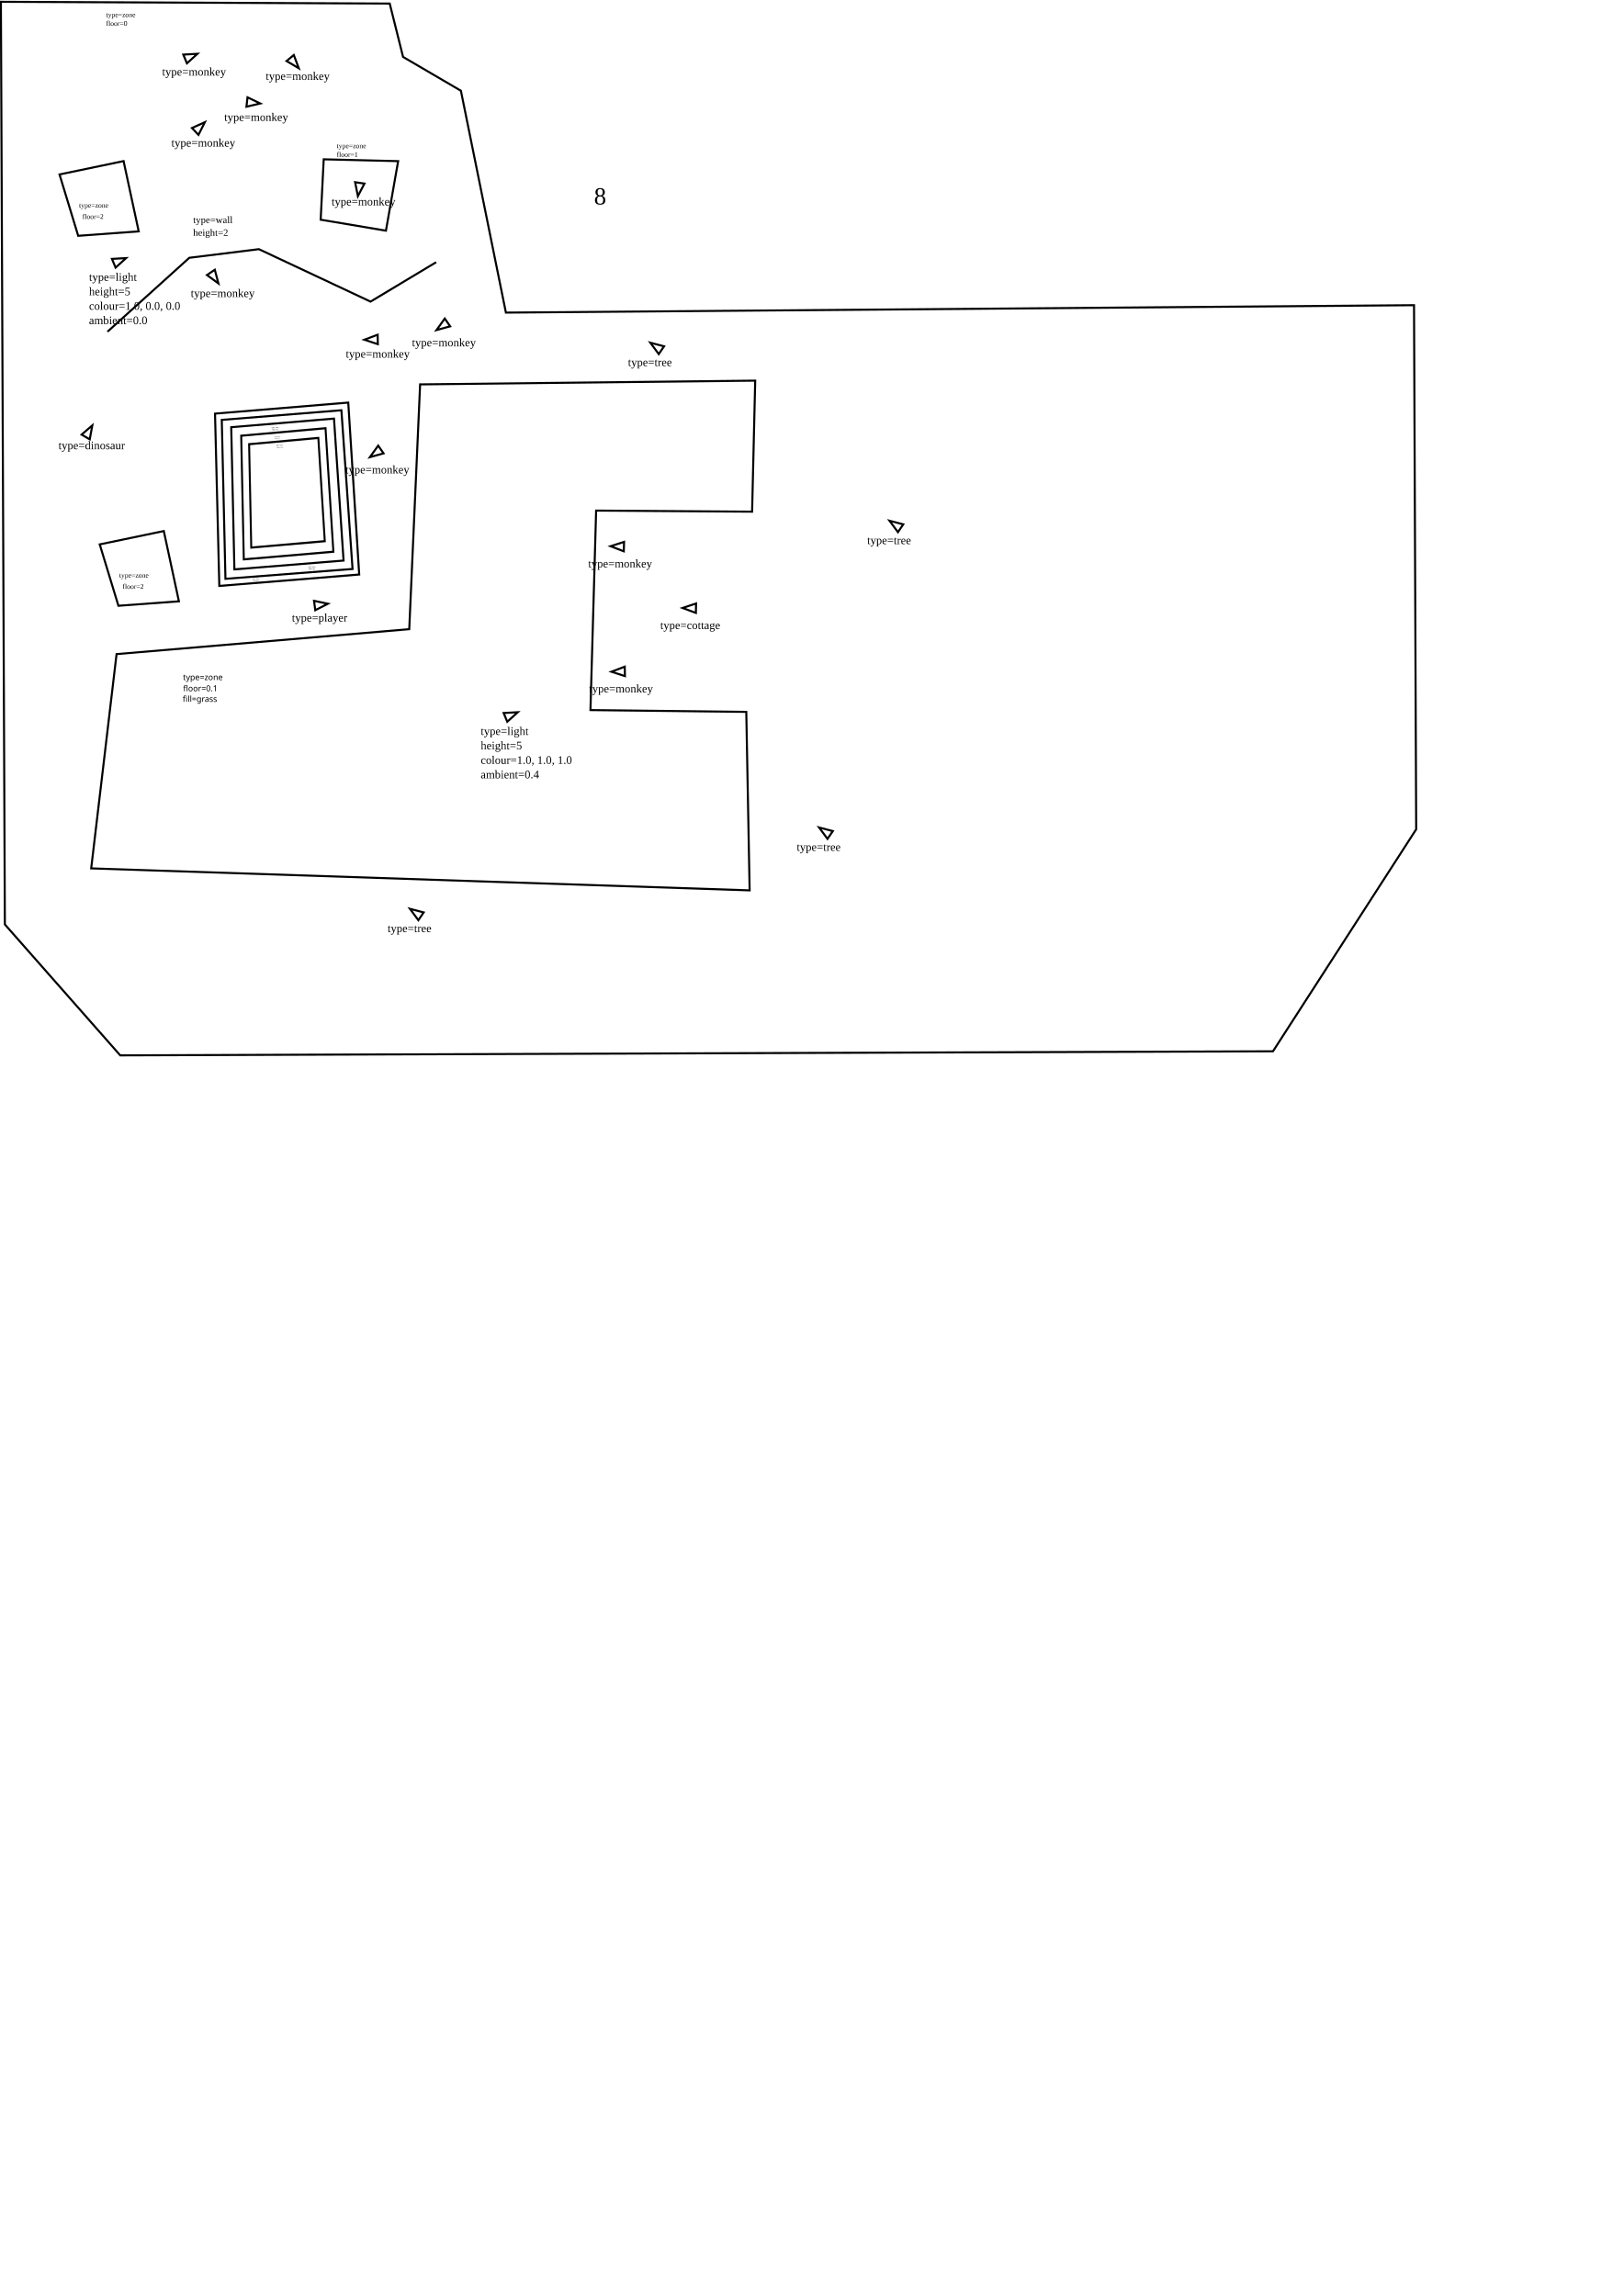
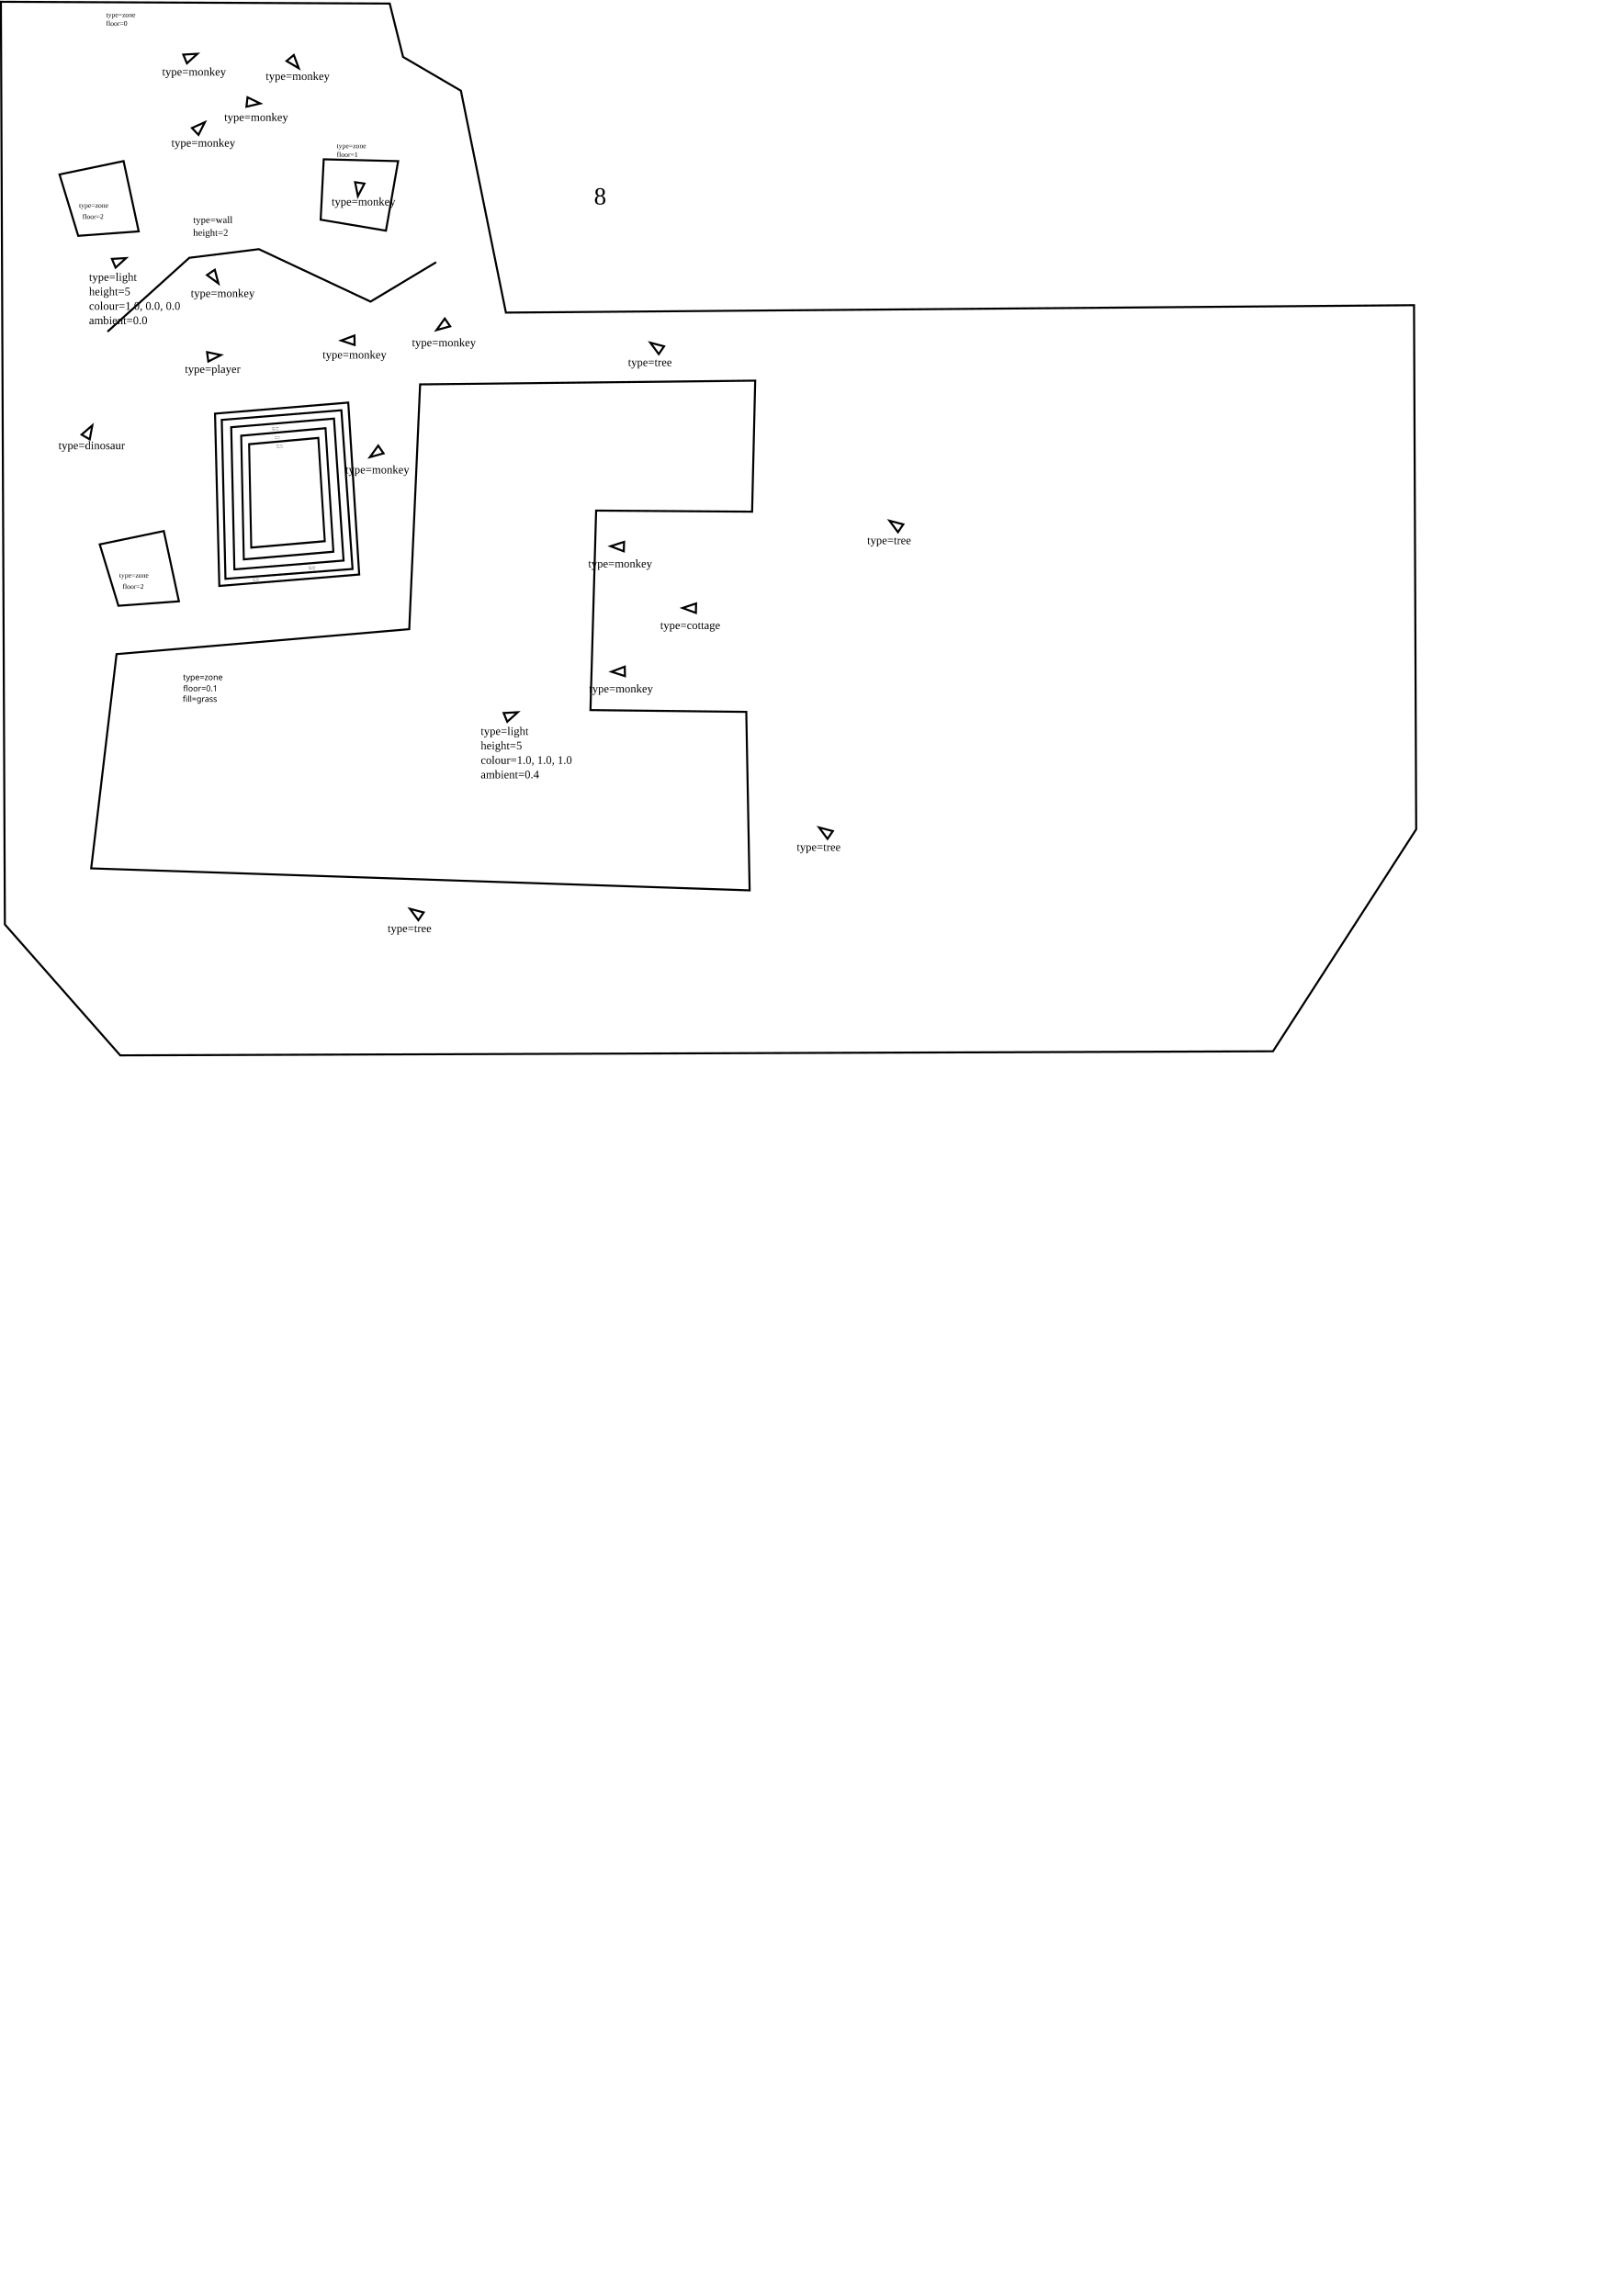
<svg xmlns="http://www.w3.org/2000/svg" width="210mm" height="297mm" viewBox="0 0 210 297" version="1.1" id="svg1">
  <defs id="defs1">
    <rect x="357.962" y="869.614" width="268.471" height="112.836" id="rect1" />
  </defs>
  <g id="layer1">
    <text xml:space="preserve" transform="matrix(0.2645833,0,0,0.2645833,-17.88486,-206.5387)" id="text1" style="text-align:start;writing-mode:lr-tb;direction:ltr;white-space:pre;shape-inside:url(#rect1);display:inline;fill:#000000">
-       <tspan x="357.961" y="880.561" id="tspan1">8</tspan>
+       <tspan x="357.961" y="880.561" id="tspan3">8</tspan>
    </text>
    <g id="g5">
      <text xml:space="preserve" style="font-size:0.909px;text-align:start;writing-mode:lr-tb;direction:ltr;text-anchor:start;fill:#000000;fill-opacity:1;stroke:none;stroke-width:0.076;stroke-opacity:1" x="13.721" y="2.202" id="text2">
        <tspan id="tspan2" style="fill:#000000;fill-opacity:1;stroke:none;stroke-width:0.076" x="13.721" y="2.202">type=zone</tspan>
      </text>
      <text xml:space="preserve" style="font-size:0.909px;text-align:start;writing-mode:lr-tb;direction:ltr;text-anchor:start;fill:#000000;fill-opacity:1;stroke:none;stroke-width:0.076;stroke-opacity:1" x="13.728" y="3.33" id="text2-7">
        <tspan id="tspan2-2" style="fill:#000000;fill-opacity:1;stroke:none;stroke-width:0.076" x="13.728" y="3.33">floor=0</tspan>
      </text>
      <g id="g4-5" transform="translate(-1.019873,-7.344743)">
        <path style="fill:none;fill-opacity:1;stroke:#000000;stroke-width:0.265;stroke-opacity:1" d="m 25.848,23.903 0.841,0.885 0.83,-1.639 z" id="path2-1" />
        <text xml:space="preserve" style="font-size:1.501px;text-align:start;writing-mode:lr-tb;direction:ltr;text-anchor:start;fill:#000000;fill-opacity:1;stroke:none;stroke-width:0.125;stroke-opacity:1" x="23.18" y="26.307" id="text3-3">
          <tspan id="tspan3-9" style="fill:#000000;fill-opacity:1;stroke:none;stroke-width:0.125" x="23.18" y="26.307">type=monkey</tspan>
        </text>
      </g>
      <g id="g4-5-8" transform="translate(-2.212866,-16.53182)">
        <path style="fill:none;fill-opacity:1;stroke:#000000;stroke-width:0.265;stroke-opacity:1" d="m 25.92,23.595 0.468,1.128 1.362,-1.232 z" id="path2-1-7" />
        <text xml:space="preserve" style="font-size:1.501px;text-align:start;writing-mode:lr-tb;direction:ltr;text-anchor:start;fill:#000000;fill-opacity:1;stroke:none;stroke-width:0.125;stroke-opacity:1" x="23.18" y="26.307" id="text3-3-1">
          <tspan id="tspan3-9-5" style="fill:#000000;fill-opacity:1;stroke:none;stroke-width:0.125" x="23.18" y="26.307">type=monkey</tspan>
        </text>
      </g>
      <g id="g4-5-8-2" transform="translate(31.58906,68.63706)">
        <path style="fill:none;fill-opacity:1;stroke:#000000;stroke-width:0.265;stroke-opacity:1" d="m 33.55,23.595 0.468,1.128 1.362,-1.232 z" id="path2-1-7-3" />
        <text xml:space="preserve" style="font-size:1.501px;text-align:start;writing-mode:lr-tb;direction:ltr;text-anchor:start;fill:#000000;fill-opacity:1;stroke:none;stroke-width:0.125;stroke-opacity:1" x="30.582" y="26.427" id="text3-3-1-7">
          <tspan id="tspan3-9-5-5" style="fill:#000000;fill-opacity:1;stroke:none;stroke-width:0.125" x="30.582" y="26.427">type=light</tspan>
        </text>
        <text xml:space="preserve" style="font-size:1.501px;text-align:start;writing-mode:lr-tb;direction:ltr;text-anchor:start;fill:#000000;fill-opacity:1;stroke:none;stroke-width:0.125;stroke-opacity:1" x="30.582" y="28.298" id="text3-3-1-7-9">
          <tspan id="tspan3-9-5-5-2" style="fill:#000000;fill-opacity:1;stroke:none;stroke-width:0.125" x="30.582" y="28.298">height=5</tspan>
        </text>
        <text xml:space="preserve" style="font-size:1.501px;text-align:start;writing-mode:lr-tb;direction:ltr;text-anchor:start;fill:#000000;fill-opacity:1;stroke:none;stroke-width:0.125;stroke-opacity:1" x="30.582" y="30.169" id="text3-3-1-7-2">
          <tspan id="tspan3-9-5-5-8" style="fill:#000000;fill-opacity:1;stroke:none;stroke-width:0.125" x="30.582" y="30.169">colour=1.0, 1.0, 1.0</tspan>
        </text>
        <text xml:space="preserve" style="font-size:1.501px;text-align:start;writing-mode:lr-tb;direction:ltr;text-anchor:start;fill:#000000;fill-opacity:1;stroke:none;stroke-width:0.125;stroke-opacity:1" x="30.582" y="32.04" id="text3-3-1-7-97">
          <tspan id="tspan3-9-5-5-3" style="fill:#000000;fill-opacity:1;stroke:none;stroke-width:0.125" x="30.582" y="32.04">ambient=0.4</tspan>
        </text>
      </g>
      <g id="g4-5-8-2-6" transform="translate(-19.07064,9.894325)">
        <path style="fill:none;fill-opacity:1;stroke:#000000;stroke-width:0.265;stroke-opacity:1" d="m 33.55,23.595 0.468,1.128 1.362,-1.232 z" id="path2-1-7-3-1" />
        <text xml:space="preserve" style="font-size:1.501px;text-align:start;writing-mode:lr-tb;direction:ltr;text-anchor:start;fill:#000000;fill-opacity:1;stroke:none;stroke-width:0.125;stroke-opacity:1" x="30.582" y="26.427" id="text3-3-1-7-29">
          <tspan id="tspan3-9-5-5-31" style="fill:#000000;fill-opacity:1;stroke:none;stroke-width:0.125" x="30.582" y="26.427">type=light</tspan>
        </text>
        <text xml:space="preserve" style="font-size:1.501px;text-align:start;writing-mode:lr-tb;direction:ltr;text-anchor:start;fill:#000000;fill-opacity:1;stroke:none;stroke-width:0.125;stroke-opacity:1" x="30.582" y="28.298" id="text3-3-1-7-9-9">
          <tspan id="tspan3-9-5-5-2-4" style="fill:#000000;fill-opacity:1;stroke:none;stroke-width:0.125" x="30.582" y="28.298">height=5</tspan>
        </text>
        <text xml:space="preserve" style="font-size:1.501px;text-align:start;writing-mode:lr-tb;direction:ltr;text-anchor:start;fill:#000000;fill-opacity:1;stroke:none;stroke-width:0.125;stroke-opacity:1" x="30.582" y="30.169" id="text3-3-1-7-2-7">
          <tspan id="tspan3-9-5-5-8-8" style="fill:#000000;fill-opacity:1;stroke:none;stroke-width:0.125" x="30.582" y="30.169">colour=1.0, 0.0, 0.0</tspan>
        </text>
        <text xml:space="preserve" style="font-size:1.501px;text-align:start;writing-mode:lr-tb;direction:ltr;text-anchor:start;fill:#000000;fill-opacity:1;stroke:none;stroke-width:0.125;stroke-opacity:1" x="30.582" y="32.04" id="text3-3-1-7-97-4">
          <tspan id="tspan3-9-5-5-3-5" style="fill:#000000;fill-opacity:1;stroke:none;stroke-width:0.125" x="30.582" y="32.04">ambient=0.0</tspan>
        </text>
      </g>
      <g id="g4-5-8-6" transform="translate(5.822039,-10.66291)">
        <path style="fill:none;fill-opacity:1;stroke:#000000;stroke-width:0.265;stroke-opacity:1" d="m 26.189,23.254 -0.137,1.213 1.789,-0.418 z" id="path2-1-7-7" />
        <text xml:space="preserve" style="font-size:1.501px;text-align:start;writing-mode:lr-tb;direction:ltr;text-anchor:start;fill:#000000;fill-opacity:1;stroke:none;stroke-width:0.125;stroke-opacity:1" x="23.18" y="26.307" id="text3-3-1-9">
          <tspan id="tspan3-9-5-4" style="fill:#000000;fill-opacity:1;stroke:none;stroke-width:0.125" x="23.18" y="26.307">type=monkey</tspan>
        </text>
      </g>
-       <g id="g4-5-3" transform="translate(21.5403,19.95838)">
+       <g id="g4-5-3" transform="translate(18.53776,20.06561)">
        <path style="fill:none;fill-opacity:1;stroke:#000000;stroke-width:0.265;stroke-opacity:1" d="m 27.325,24.562 -0.021,-1.221 -1.72,0.646 z" id="path2-1-6" />
        <text xml:space="preserve" style="font-size:1.501px;text-align:start;writing-mode:lr-tb;direction:ltr;text-anchor:start;fill:#000000;fill-opacity:1;stroke:none;stroke-width:0.125;stroke-opacity:1" x="23.18" y="26.307" id="text3-3-7">
          <tspan id="tspan3-9-53" style="fill:#000000;fill-opacity:1;stroke:none;stroke-width:0.125" x="23.18" y="26.307">type=monkey</tspan>
        </text>
      </g>
      <g id="g4-5-3-1" transform="translate(1.489317,12.11764)">
        <path style="fill:none;fill-opacity:1;stroke:#000000;stroke-width:0.265;stroke-opacity:1" d="m 26.291,22.776 -1.011,0.684 1.48,1.088 z" id="path2-1-6-2" />
        <text xml:space="preserve" style="font-size:1.501px;text-align:start;writing-mode:lr-tb;direction:ltr;text-anchor:start;fill:#000000;fill-opacity:1;stroke:none;stroke-width:0.125;stroke-opacity:1" x="23.18" y="26.307" id="text3-3-7-7">
          <tspan id="tspan3-9-53-0" style="fill:#000000;fill-opacity:1;stroke:none;stroke-width:0.125" x="23.18" y="26.307">type=monkey</tspan>
        </text>
      </g>
      <g id="g4-5-8-6-5" transform="translate(30.1,18.4964)">
        <path style="fill:none;fill-opacity:1;stroke:#000000;stroke-width:0.265;stroke-opacity:1" d="m 28.119,23.714 -0.695,-1.004 -1.072,1.492 z" id="path2-1-7-7-6" />
        <text xml:space="preserve" style="font-size:1.501px;text-align:start;writing-mode:lr-tb;direction:ltr;text-anchor:start;fill:#000000;fill-opacity:1;stroke:none;stroke-width:0.125;stroke-opacity:1" x="23.18" y="26.307" id="text3-3-1-9-2">
          <tspan id="tspan3-9-5-4-9" style="fill:#000000;fill-opacity:1;stroke:none;stroke-width:0.125" x="23.18" y="26.307">type=monkey</tspan>
        </text>
      </g>
      <g id="g4-5-8-6-5-3" transform="translate(21.48873,34.93369)">
        <path style="fill:none;fill-opacity:1;stroke:#000000;stroke-width:0.265;stroke-opacity:1" d="m 28.119,23.714 -0.695,-1.004 -1.072,1.492 z" id="path2-1-7-7-6-8" />
        <text xml:space="preserve" style="font-size:1.501px;text-align:start;writing-mode:lr-tb;direction:ltr;text-anchor:start;fill:#000000;fill-opacity:1;stroke:none;stroke-width:0.125;stroke-opacity:1" x="23.18" y="26.307" id="text3-3-1-9-2-48">
          <tspan id="tspan3-9-5-4-9-0" style="fill:#000000;fill-opacity:1;stroke:none;stroke-width:0.125" x="23.18" y="26.307">type=monkey</tspan>
        </text>
      </g>
      <g id="g4-5-8-6-5-32" transform="translate(52.89492,47.09292)">
        <path style="fill:none;fill-opacity:1;stroke:#000000;stroke-width:0.265;stroke-opacity:1" d="m 27.782,24.221 0.037,-1.22 -1.748,0.564 z" id="path2-1-7-7-6-6" />
        <text xml:space="preserve" style="font-size:1.501px;text-align:start;writing-mode:lr-tb;direction:ltr;text-anchor:start;fill:#000000;fill-opacity:1;stroke:none;stroke-width:0.125;stroke-opacity:1" x="23.18" y="26.307" id="text3-3-1-9-2-94">
          <tspan id="tspan3-9-5-4-9-1" style="fill:#000000;fill-opacity:1;stroke:none;stroke-width:0.125" x="23.18" y="26.307">type=monkey</tspan>
        </text>
      </g>
      <g id="g4-5-8-6-5-8" transform="translate(53.00565,63.26971)">
        <path style="fill:none;fill-opacity:1;stroke:#000000;stroke-width:0.265;stroke-opacity:1" d="M 27.821,24.189 27.794,22.968 26.078,23.622 Z" id="path2-1-7-7-6-38" />
        <text xml:space="preserve" style="font-size:1.501px;text-align:start;writing-mode:lr-tb;direction:ltr;text-anchor:start;fill:#000000;fill-opacity:1;stroke:none;stroke-width:0.125;stroke-opacity:1" x="23.18" y="26.307" id="text3-3-1-9-2-1">
          <tspan id="tspan3-9-5-4-9-5" style="fill:#000000;fill-opacity:1;stroke:none;stroke-width:0.125" x="23.18" y="26.307">type=monkey</tspan>
        </text>
      </g>
      <g id="g4-5-8-6-5-2" transform="translate(62.2115,55.06791)">
        <path style="fill:none;fill-opacity:1;stroke:#000000;stroke-width:0.265;stroke-opacity:1" d="m 27.79,24.214 0.023,-1.22 -1.742,0.584 z" id="path2-1-7-7-6-3" />
        <text xml:space="preserve" style="font-size:1.501px;text-align:start;writing-mode:lr-tb;direction:ltr;text-anchor:start;fill:#000000;fill-opacity:1;stroke:none;stroke-width:0.125;stroke-opacity:1" x="23.18" y="26.307" id="text3-3-1-9-2-9">
          <tspan id="tspan3-9-5-4-9-97" style="fill:#000000;fill-opacity:1;stroke:none;stroke-width:0.125" x="23.18" y="26.307">type=cottage</tspan>
        </text>
      </g>
      <g id="g4-5-8-6-2" transform="translate(11.18701,-15.96969)">
        <path style="fill:none;fill-opacity:1;stroke:#000000;stroke-width:0.265;stroke-opacity:1" d="m 26.812,23.083 -0.937,0.782 1.582,0.934 z" id="path2-1-7-7-0" />
        <text xml:space="preserve" style="font-size:1.501px;text-align:start;writing-mode:lr-tb;direction:ltr;text-anchor:start;fill:#000000;fill-opacity:1;stroke:none;stroke-width:0.125;stroke-opacity:1" x="23.18" y="26.307" id="text3-3-1-9-4">
          <tspan id="tspan3-9-5-4-4" style="fill:#000000;fill-opacity:1;stroke:none;stroke-width:0.125" x="23.18" y="26.307">type=monkey</tspan>
        </text>
      </g>
-       <g id="g4-7-6" transform="translate(14.5681,54.0918)">
+       <g id="g4-7-6" transform="translate(0.7349449,21.92168)">
        <path style="fill:none;fill-opacity:1;stroke:#000000;stroke-width:0.265;stroke-opacity:1" d="m 26.047,23.631 0.16,1.21 1.635,-0.837 z" id="path2-55-7" />
        <text xml:space="preserve" style="font-size:1.501px;text-align:start;writing-mode:lr-tb;direction:ltr;text-anchor:start;fill:#000000;fill-opacity:1;stroke:none;stroke-width:0.125;stroke-opacity:1" x="23.18" y="26.307" id="text3-4-8">
          <tspan id="tspan3-1-4" style="fill:#000000;fill-opacity:1;stroke:none;stroke-width:0.125" x="23.18" y="26.307">type=player</tspan>
        </text>
      </g>
      <g id="g6" transform="translate(11.96265,8.297953)">
        <text xml:space="preserve" style="font-size:0.909px;text-align:start;writing-mode:lr-tb;direction:ltr;text-anchor:start;fill:#000000;fill-opacity:1;stroke:none;stroke-width:0.076;stroke-opacity:1" x="31.588" y="10.856" id="text2-8">
          <tspan id="tspan2-20" style="fill:#000000;fill-opacity:1;stroke:none;stroke-width:0.076" x="31.588" y="10.856">type=zone</tspan>
        </text>
        <text xml:space="preserve" style="font-size:0.909px;text-align:start;writing-mode:lr-tb;direction:ltr;text-anchor:start;fill:#000000;fill-opacity:1;stroke:none;stroke-width:0.076;stroke-opacity:1" x="31.595" y="11.984" id="text2-7-7">
          <tspan id="tspan2-2-4" style="fill:#000000;fill-opacity:1;stroke:none;stroke-width:0.076" x="31.595" y="11.984">floor=1</tspan>
        </text>
        <path style="fill:none;fill-opacity:1;stroke:#000000;stroke-width:0.265;stroke-opacity:1" d="m 29.905,12.309 -0.395,7.812 8.443,1.42 1.578,-8.995 z" id="path5" />
        <g id="g4-5-8-6-2-9" transform="translate(7.73476,-8.031607)">
          <path style="fill:none;fill-opacity:1;stroke:#000000;stroke-width:0.265;stroke-opacity:1" d="m 27.438,23.481 -1.208,-0.177 0.359,1.801 z" id="path2-1-7-7-0-9" />
          <text xml:space="preserve" style="font-size:1.501px;text-align:start;writing-mode:lr-tb;direction:ltr;text-anchor:start;fill:#000000;fill-opacity:1;stroke:none;stroke-width:0.125;stroke-opacity:1" x="23.18" y="26.307" id="text3-3-1-9-4-9">
            <tspan id="tspan3-9-5-4-4-3" style="fill:#000000;fill-opacity:1;stroke:none;stroke-width:0.125" x="23.18" y="26.307">type=monkey</tspan>
          </text>
        </g>
      </g>
      <g id="g7" transform="translate(3.15172,-30.0846)">
        <text xml:space="preserve" style="font-size:0.909px;text-align:start;writing-mode:lr-tb;direction:ltr;text-anchor:start;fill:#000000;fill-opacity:1;stroke:none;stroke-width:0.076;stroke-opacity:1" x="7.07" y="56.937" id="text2-3">
          <tspan id="tspan2-9" style="fill:#000000;fill-opacity:1;stroke:none;stroke-width:0.076" x="7.07" y="56.937">type=zone</tspan>
        </text>
        <text xml:space="preserve" style="font-size:0.909px;text-align:start;writing-mode:lr-tb;direction:ltr;text-anchor:start;fill:#000000;fill-opacity:1;stroke:none;stroke-width:0.076;stroke-opacity:1" x="7.507" y="58.387" id="text2-3-3">
          <tspan id="tspan2-9-6" style="fill:#000000;fill-opacity:1;stroke:none;stroke-width:0.076" x="7.507" y="58.387">floor=2</tspan>
        </text>
        <path style="fill:none;fill-opacity:1;stroke:#000000;stroke-width:0.265;stroke-opacity:1" d="m 6.962,60.589 7.825,-0.575 -1.956,-9.091 -8.286,1.726 z" id="path6" />
      </g>
      <g id="g7-1" transform="translate(8.353112,17.7701)">
        <text xml:space="preserve" style="font-size:0.909px;text-align:start;writing-mode:lr-tb;direction:ltr;text-anchor:start;fill:#000000;fill-opacity:1;stroke:none;stroke-width:0.076;stroke-opacity:1" x="7.07" y="56.937" id="text2-3-8">
          <tspan id="tspan2-9-7" style="fill:#000000;fill-opacity:1;stroke:none;stroke-width:0.076" x="7.07" y="56.937">type=zone</tspan>
        </text>
        <text xml:space="preserve" style="font-size:0.909px;text-align:start;writing-mode:lr-tb;direction:ltr;text-anchor:start;fill:#000000;fill-opacity:1;stroke:none;stroke-width:0.076;stroke-opacity:1" x="7.507" y="58.387" id="text2-3-3-9">
          <tspan id="tspan2-9-6-2" style="fill:#000000;fill-opacity:1;stroke:none;stroke-width:0.076" x="7.507" y="58.387">floor=2</tspan>
        </text>
        <path style="fill:none;fill-opacity:1;stroke:#000000;stroke-width:0.265;stroke-opacity:1" d="m 6.962,60.589 7.825,-0.575 -1.956,-9.091 -8.286,1.726 z" id="path6-0" />
      </g>
      <g id="g7-4" transform="translate(26.38602,10.8822)">
        <text xml:space="preserve" style="font-size:0.202px;text-align:start;writing-mode:lr-tb;direction:ltr;text-anchor:start;fill:#000000;fill-opacity:1;stroke:none;stroke-width:0.076;stroke-opacity:1" x="6.291" y="64.041" id="text2-3-0">
          <tspan id="tspan2-9-9" style="fill:#000000;fill-opacity:1;stroke:none;stroke-width:0.076" x="6.291" y="64.041">type=zone</tspan>
        </text>
        <text xml:space="preserve" style="font-size:0.202px;text-align:start;writing-mode:lr-tb;direction:ltr;text-anchor:start;fill:#000000;fill-opacity:1;stroke:none;stroke-width:0.076;stroke-opacity:1" x="6.341" y="64.306" id="text2-3-3-2">
          <tspan id="tspan2-9-6-4" style="fill:#000000;fill-opacity:1;stroke:none;stroke-width:0.076" x="6.341" y="64.306">floor=0.2</tspan>
        </text>
        <path style="fill:none;fill-opacity:1;stroke:#000000;stroke-width:0.265;stroke-opacity:1" d="M 1.979,64.911 20.071,63.435 18.655,41.196 1.424,42.622 Z" id="path6-9" />
        <g id="g10">
          <text xml:space="preserve" style="font-size:0.222px;text-align:start;writing-mode:lr-tb;direction:ltr;text-anchor:start;fill:#000000;fill-opacity:1;stroke:none;stroke-width:0.076;stroke-opacity:1" x="13.485" y="62.5" id="text2-3-0-0">
            <tspan id="tspan2-9-9-9" style="fill:#000000;fill-opacity:1;stroke:none;stroke-width:0.076" x="13.485" y="62.5">type=zone</tspan>
          </text>
          <text xml:space="preserve" style="font-size:0.222px;text-align:start;writing-mode:lr-tb;direction:ltr;text-anchor:start;fill:#000000;fill-opacity:1;stroke:none;stroke-width:0.076;stroke-opacity:1" x="13.54" y="62.791" id="text2-3-3-2-3">
            <tspan id="tspan2-9-6-4-0" style="fill:#000000;fill-opacity:1;stroke:none;stroke-width:0.076" x="13.54" y="62.791">floor=0.2</tspan>
          </text>
          <path style="fill:none;fill-opacity:1;stroke:#000000;stroke-width:0.265;stroke-opacity:1" d="M 2.297,43.432 2.773,63.991 19.211,62.718 17.768,42.186 Z" id="path10" />
          <g id="g1865">
            <text xml:space="preserve" style="font-size:0.217px;text-align:start;writing-mode:lr-tb;direction:ltr;text-anchor:start;fill:#000000;fill-opacity:1;stroke:none;stroke-width:0.076;stroke-opacity:1" x="8.747" y="44.486" id="text2-3-0-0-6">
              <tspan id="tspan2-9-9-9-7" style="fill:#000000;fill-opacity:1;stroke:none;stroke-width:0.076" x="8.747" y="44.486">type=zone</tspan>
            </text>
            <text xml:space="preserve" style="font-size:0.217px;text-align:start;writing-mode:lr-tb;direction:ltr;text-anchor:start;fill:#000000;fill-opacity:1;stroke:none;stroke-width:0.076;stroke-opacity:1" x="8.8" y="44.771" id="text2-3-3-2-3-5">
              <tspan id="tspan2-9-6-4-0-3" style="fill:#000000;fill-opacity:1;stroke:none;stroke-width:0.076" x="8.8" y="44.771">floor=0.2</tspan>
            </text>
            <path style="fill:none;fill-opacity:1;stroke:#000000;stroke-width:0.265;stroke-opacity:1" d="M 3.52,44.379 3.929,62.77 18.049,61.631 16.81,43.265 Z" id="path10-3" />
            <g id="g1865-5" transform="matrix(0.8204918,0,0,0.8697439,1.921924,6.881878)" style="stroke-width:1.184">
              <text xml:space="preserve" style="font-size:0.206px;text-align:start;writing-mode:lr-tb;direction:ltr;text-anchor:start;fill:#000000;fill-opacity:1;stroke:none;stroke-width:0.09;stroke-opacity:1" x="8.762" y="44.582" id="text2-3-0-0-6-6">
                <tspan id="tspan2-9-9-9-7-2" style="fill:#000000;fill-opacity:1;stroke:none;stroke-width:0.09" x="8.762" y="44.582">type=zone</tspan>
              </text>
              <text xml:space="preserve" style="font-size:0.206px;text-align:start;writing-mode:lr-tb;direction:ltr;text-anchor:start;fill:#000000;fill-opacity:1;stroke:none;stroke-width:0.09;stroke-opacity:1" x="8.812" y="44.853" id="text2-3-3-2-3-5-9">
                <tspan id="tspan2-9-6-4-0-3-1" style="fill:#000000;fill-opacity:1;stroke:none;stroke-width:0.09" x="8.812" y="44.853">floor=0.2</tspan>
              </text>
              <g id="g1865-5-7" transform="matrix(0.820949,0,0,0.8360907,1.877445,8.535703)" style="stroke-width:1.429">
                <text xml:space="preserve" style="font-size:0.303px;text-align:start;writing-mode:lr-tb;direction:ltr;text-anchor:start;fill:#000000;fill-opacity:1;stroke:none;stroke-width:0.108;stroke-opacity:1" x="8.759" y="44.651" id="text2-3-0-0-6-6-0">
                  <tspan id="tspan2-9-9-9-7-2-9" style="fill:#000000;fill-opacity:1;stroke:none;stroke-width:0.108" x="8.759" y="44.651">type=zone</tspan>
                </text>
                <text xml:space="preserve" style="font-size:0.303px;text-align:start;writing-mode:lr-tb;direction:ltr;text-anchor:start;fill:#000000;fill-opacity:1;stroke:none;stroke-width:0.108;stroke-opacity:1" x="8.834" y="45.049" id="text2-3-3-2-3-5-9-3">
                  <tspan id="tspan2-9-6-4-0-3-1-6" style="fill:#000000;fill-opacity:1;stroke:none;stroke-width:0.108" x="8.834" y="45.049">floor=0.2</tspan>
                </text>
                <path style="fill:none;fill-opacity:1;stroke:#000000;stroke-width:0.378;stroke-opacity:1" d="M 3.52,44.379 3.929,62.77 18.049,61.631 16.81,43.265 Z" id="path10-3-2-0" />
              </g>
              <path style="fill:none;fill-opacity:1;stroke:#000000;stroke-width:0.313;stroke-opacity:1" d="M 3.52,44.379 3.929,62.77 18.049,61.631 16.81,43.265 Z" id="path10-3-2" />
            </g>
          </g>
        </g>
      </g>
      <path style="fill:none;fill-opacity:1;stroke:#000000;stroke-width:0.265;stroke-opacity:1" d="M 0.63,119.583 15.551,136.518 164.64,135.989 183.161,107.274 182.881,39.478 65.431,40.437 59.61,11.738 52.13,7.365 50.404,0.46 0.115,0.23 Z" id="path8" />
      <g id="g9">
        <path style="fill:none;fill-opacity:1;stroke:#000000;stroke-width:0.265;stroke-opacity:1" d="m 13.901,42.906 10.584,-9.559 8.996,-1.116 14.44,6.784 8.49,-5.095" id="path9" />
        <text xml:space="preserve" style="font-size:1.272px;text-align:start;writing-mode:lr-tb;direction:ltr;text-anchor:start;fill:#000000;fill-opacity:1;stroke:none;stroke-width:0.106;stroke-opacity:1" x="24.985" y="28.853" id="text9">
          <tspan id="tspan9" style="fill:#000000;fill-opacity:1;stroke:none;stroke-width:0.106" x="24.985" y="28.853">type=wall</tspan>
        </text>
        <text xml:space="preserve" style="font-size:1.272px;text-align:start;writing-mode:lr-tb;direction:ltr;text-anchor:start;fill:#000000;fill-opacity:1;stroke:none;stroke-width:0.106;stroke-opacity:1" x="24.98" y="30.506" id="text9-3">
          <tspan id="tspan9-7" style="fill:#000000;fill-opacity:1;stroke:none;stroke-width:0.106" x="24.98" y="30.506">height=2</tspan>
        </text>
      </g>
      <g id="g4-5-8-6-0-0" transform="translate(-15.62314,31.80567)">
        <path style="fill:none;fill-opacity:1;stroke:#000000;stroke-width:0.265;stroke-opacity:1" d="m 26.173,24.413 1.056,0.613 0.335,-1.806 z" id="path2-1-7-7-5-4" />
        <text xml:space="preserve" style="font-size:1.501px;text-align:start;writing-mode:lr-tb;direction:ltr;text-anchor:start;fill:#000000;fill-opacity:1;stroke:none;stroke-width:0.125;stroke-opacity:1" x="23.18" y="26.307" id="text3-3-1-9-2-4">
          <tspan id="tspan3-9-5-4-3-44" style="fill:#000000;fill-opacity:1;stroke:none;stroke-width:0.125" x="23.18" y="26.307">type=dinosaur</tspan>
        </text>
      </g>
      <g id="g4-5-8-6-0-893-2-3" transform="translate(88.97304,44.07742)">
        <path style="fill:none;fill-opacity:1;stroke:#000000;stroke-width:0.265;stroke-opacity:1" d="m 27.162,24.76 0.688,-1.008 -1.777,-0.466 z" id="path2-1-7-7-5-68-6-6" />
        <text xml:space="preserve" style="font-size:1.501px;text-align:start;writing-mode:lr-tb;direction:ltr;text-anchor:start;fill:#000000;fill-opacity:1;stroke:none;stroke-width:0.125;stroke-opacity:1" x="23.18" y="26.307" id="text3-3-1-9-2-02-5-7">
          <tspan id="tspan3-9-5-4-3-10-2-5" style="fill:#000000;fill-opacity:1;stroke:none;stroke-width:0.125" x="23.18" y="26.307">type=tree</tspan>
        </text>
      </g>
      <g id="g4-5-8-6-0-893-2-3-3" transform="translate(79.86166,83.75342)">
        <path style="fill:none;fill-opacity:1;stroke:#000000;stroke-width:0.265;stroke-opacity:1" d="m 27.162,24.76 0.688,-1.008 -1.777,-0.466 z" id="path2-1-7-7-5-68-6-6-5" />
        <text xml:space="preserve" style="font-size:1.501px;text-align:start;writing-mode:lr-tb;direction:ltr;text-anchor:start;fill:#000000;fill-opacity:1;stroke:none;stroke-width:0.125;stroke-opacity:1" x="23.18" y="26.307" id="text3-3-1-9-2-02-5-7-6">
          <tspan id="tspan3-9-5-4-3-10-2-5-2" style="fill:#000000;fill-opacity:1;stroke:none;stroke-width:0.125" x="23.18" y="26.307">type=tree</tspan>
        </text>
      </g>
      <g id="g4-5-8-6-0-893-2-3-3-9" transform="translate(58.03702,21.04506)">
        <path style="fill:none;fill-opacity:1;stroke:#000000;stroke-width:0.265;stroke-opacity:1" d="m 27.162,24.76 0.688,-1.008 -1.777,-0.466 z" id="path2-1-7-7-5-68-6-6-5-9" />
        <text xml:space="preserve" style="font-size:1.501px;text-align:start;writing-mode:lr-tb;direction:ltr;text-anchor:start;fill:#000000;fill-opacity:1;stroke:none;stroke-width:0.125;stroke-opacity:1" x="23.18" y="26.307" id="text3-3-1-9-2-02-5-7-6-1">
          <tspan id="tspan3-9-5-4-3-10-2-5-2-7" style="fill:#000000;fill-opacity:1;stroke:none;stroke-width:0.125" x="23.18" y="26.307">type=tree</tspan>
        </text>
      </g>
      <g id="g4-5-8-6-0-893-2-3-3-5" transform="translate(26.94475,94.2728)">
        <path style="fill:none;fill-opacity:1;stroke:#000000;stroke-width:0.265;stroke-opacity:1" d="m 27.162,24.76 0.688,-1.008 -1.777,-0.466 z" id="path2-1-7-7-5-68-6-6-5-5" />
        <text xml:space="preserve" style="font-size:1.501px;text-align:start;writing-mode:lr-tb;direction:ltr;text-anchor:start;fill:#000000;fill-opacity:1;stroke:none;stroke-width:0.125;stroke-opacity:1" x="23.18" y="26.307" id="text3-3-1-9-2-02-5-7-6-8">
          <tspan id="tspan3-9-5-4-3-10-2-5-2-1" style="fill:#000000;fill-opacity:1;stroke:none;stroke-width:0.125" x="23.18" y="26.307">type=tree</tspan>
        </text>
      </g>
      <g id="g4329">
        <path style="fill:none;stroke:#000000;stroke-width:0.265px;stroke-linecap:butt;stroke-linejoin:miter;stroke-opacity:1" d="m 15.075,84.612 -3.281,27.717 85.16,2.845 -0.434,-23.09 -20.154,-0.232 0.734,-25.805 20.172,0.14 0.402,-16.949 -43.339,0.484 -1.406,31.665 z" id="path1574" />
        <text xml:space="preserve" style="font-style:normal;font-weight:normal;font-size:1.055px;line-height:1.25;font-family:sans-serif;fill:#000000;fill-opacity:1;stroke:none;stroke-width:0.265" x="23.664" y="87.966" id="text2304">
          <tspan id="tspan2302" style="stroke-width:0.265" x="23.664" y="87.966">type=zone</tspan>
        </text>
        <text xml:space="preserve" style="font-style:normal;font-weight:normal;font-size:1.055px;line-height:1.25;font-family:sans-serif;fill:#000000;fill-opacity:1;stroke:none;stroke-width:0.265" x="23.697" y="89.416" id="text2304-3">
          <tspan id="tspan2302-6" style="stroke-width:0.265" x="23.697" y="89.416">floor=0.1</tspan>
        </text>
        <text xml:space="preserve" style="font-style:normal;font-weight:normal;font-size:1.055px;line-height:1.25;font-family:sans-serif;fill:#000000;fill-opacity:1;stroke:none;stroke-width:0.265" x="23.628" y="90.78" id="text2304-3-7">
          <tspan id="tspan2302-6-5" style="stroke-width:0.265" x="23.628" y="90.78">fill=grass</tspan>
        </text>
      </g>
    </g>
  </g>
</svg>
